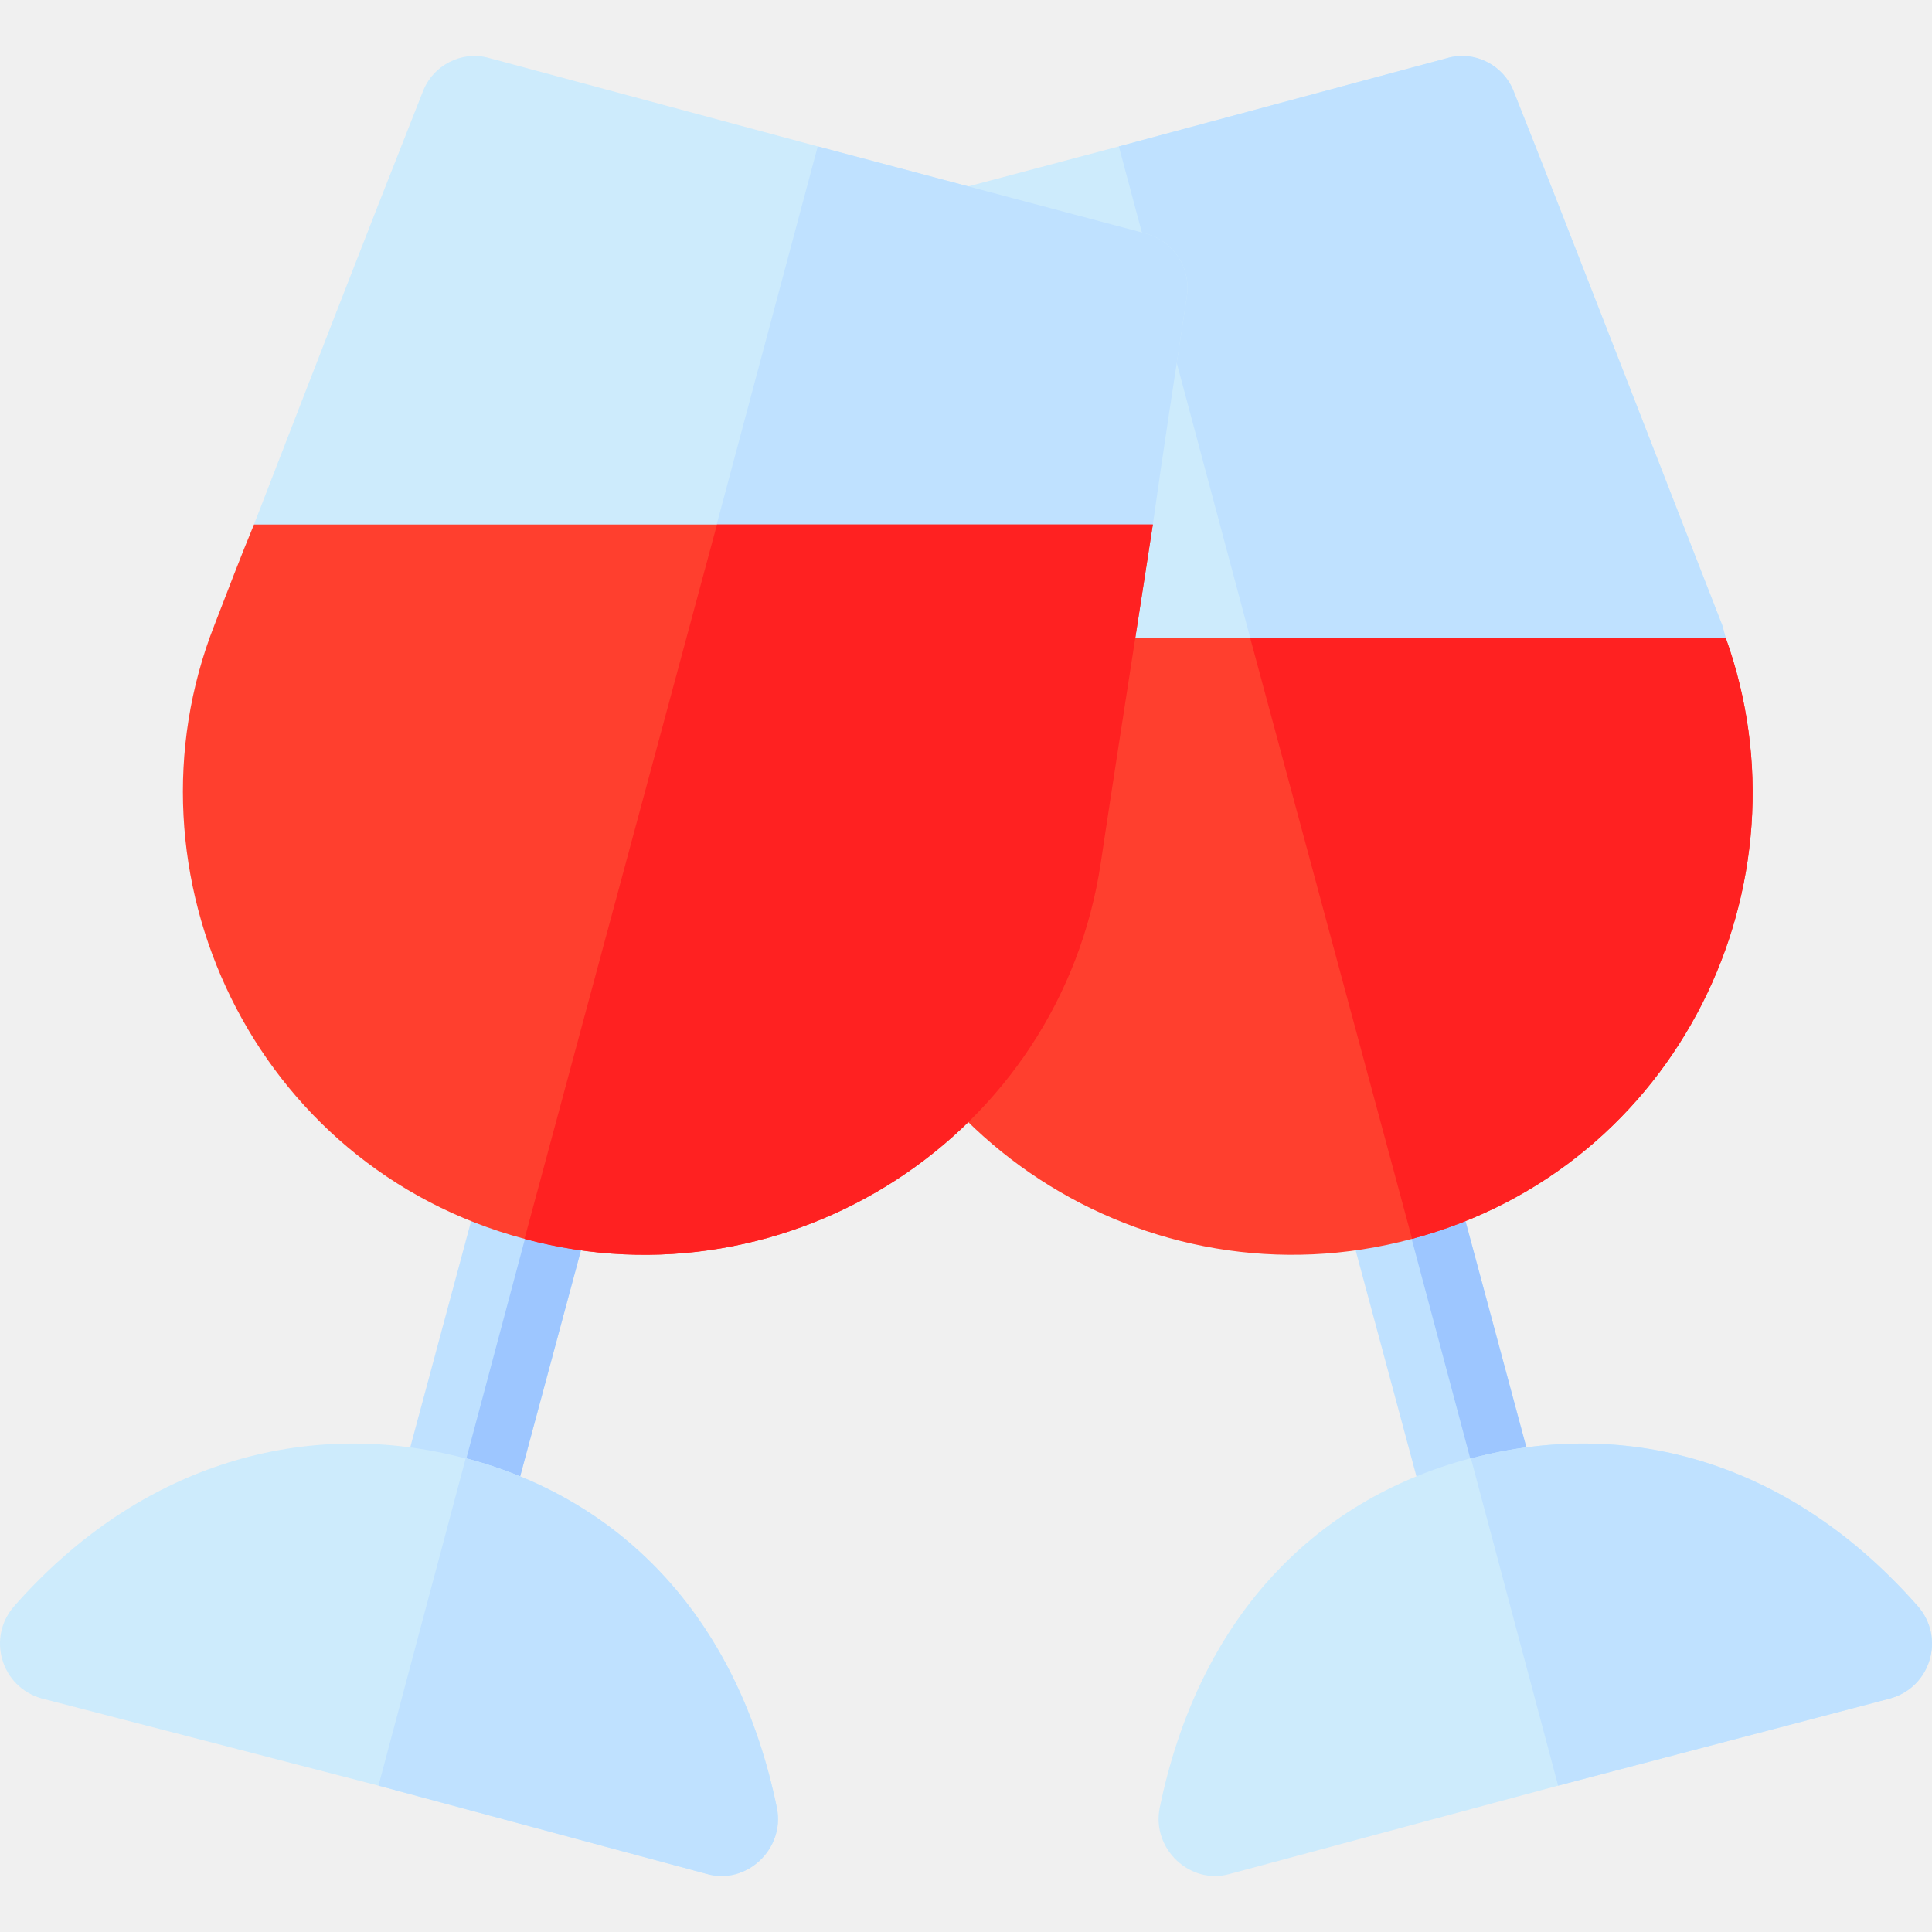
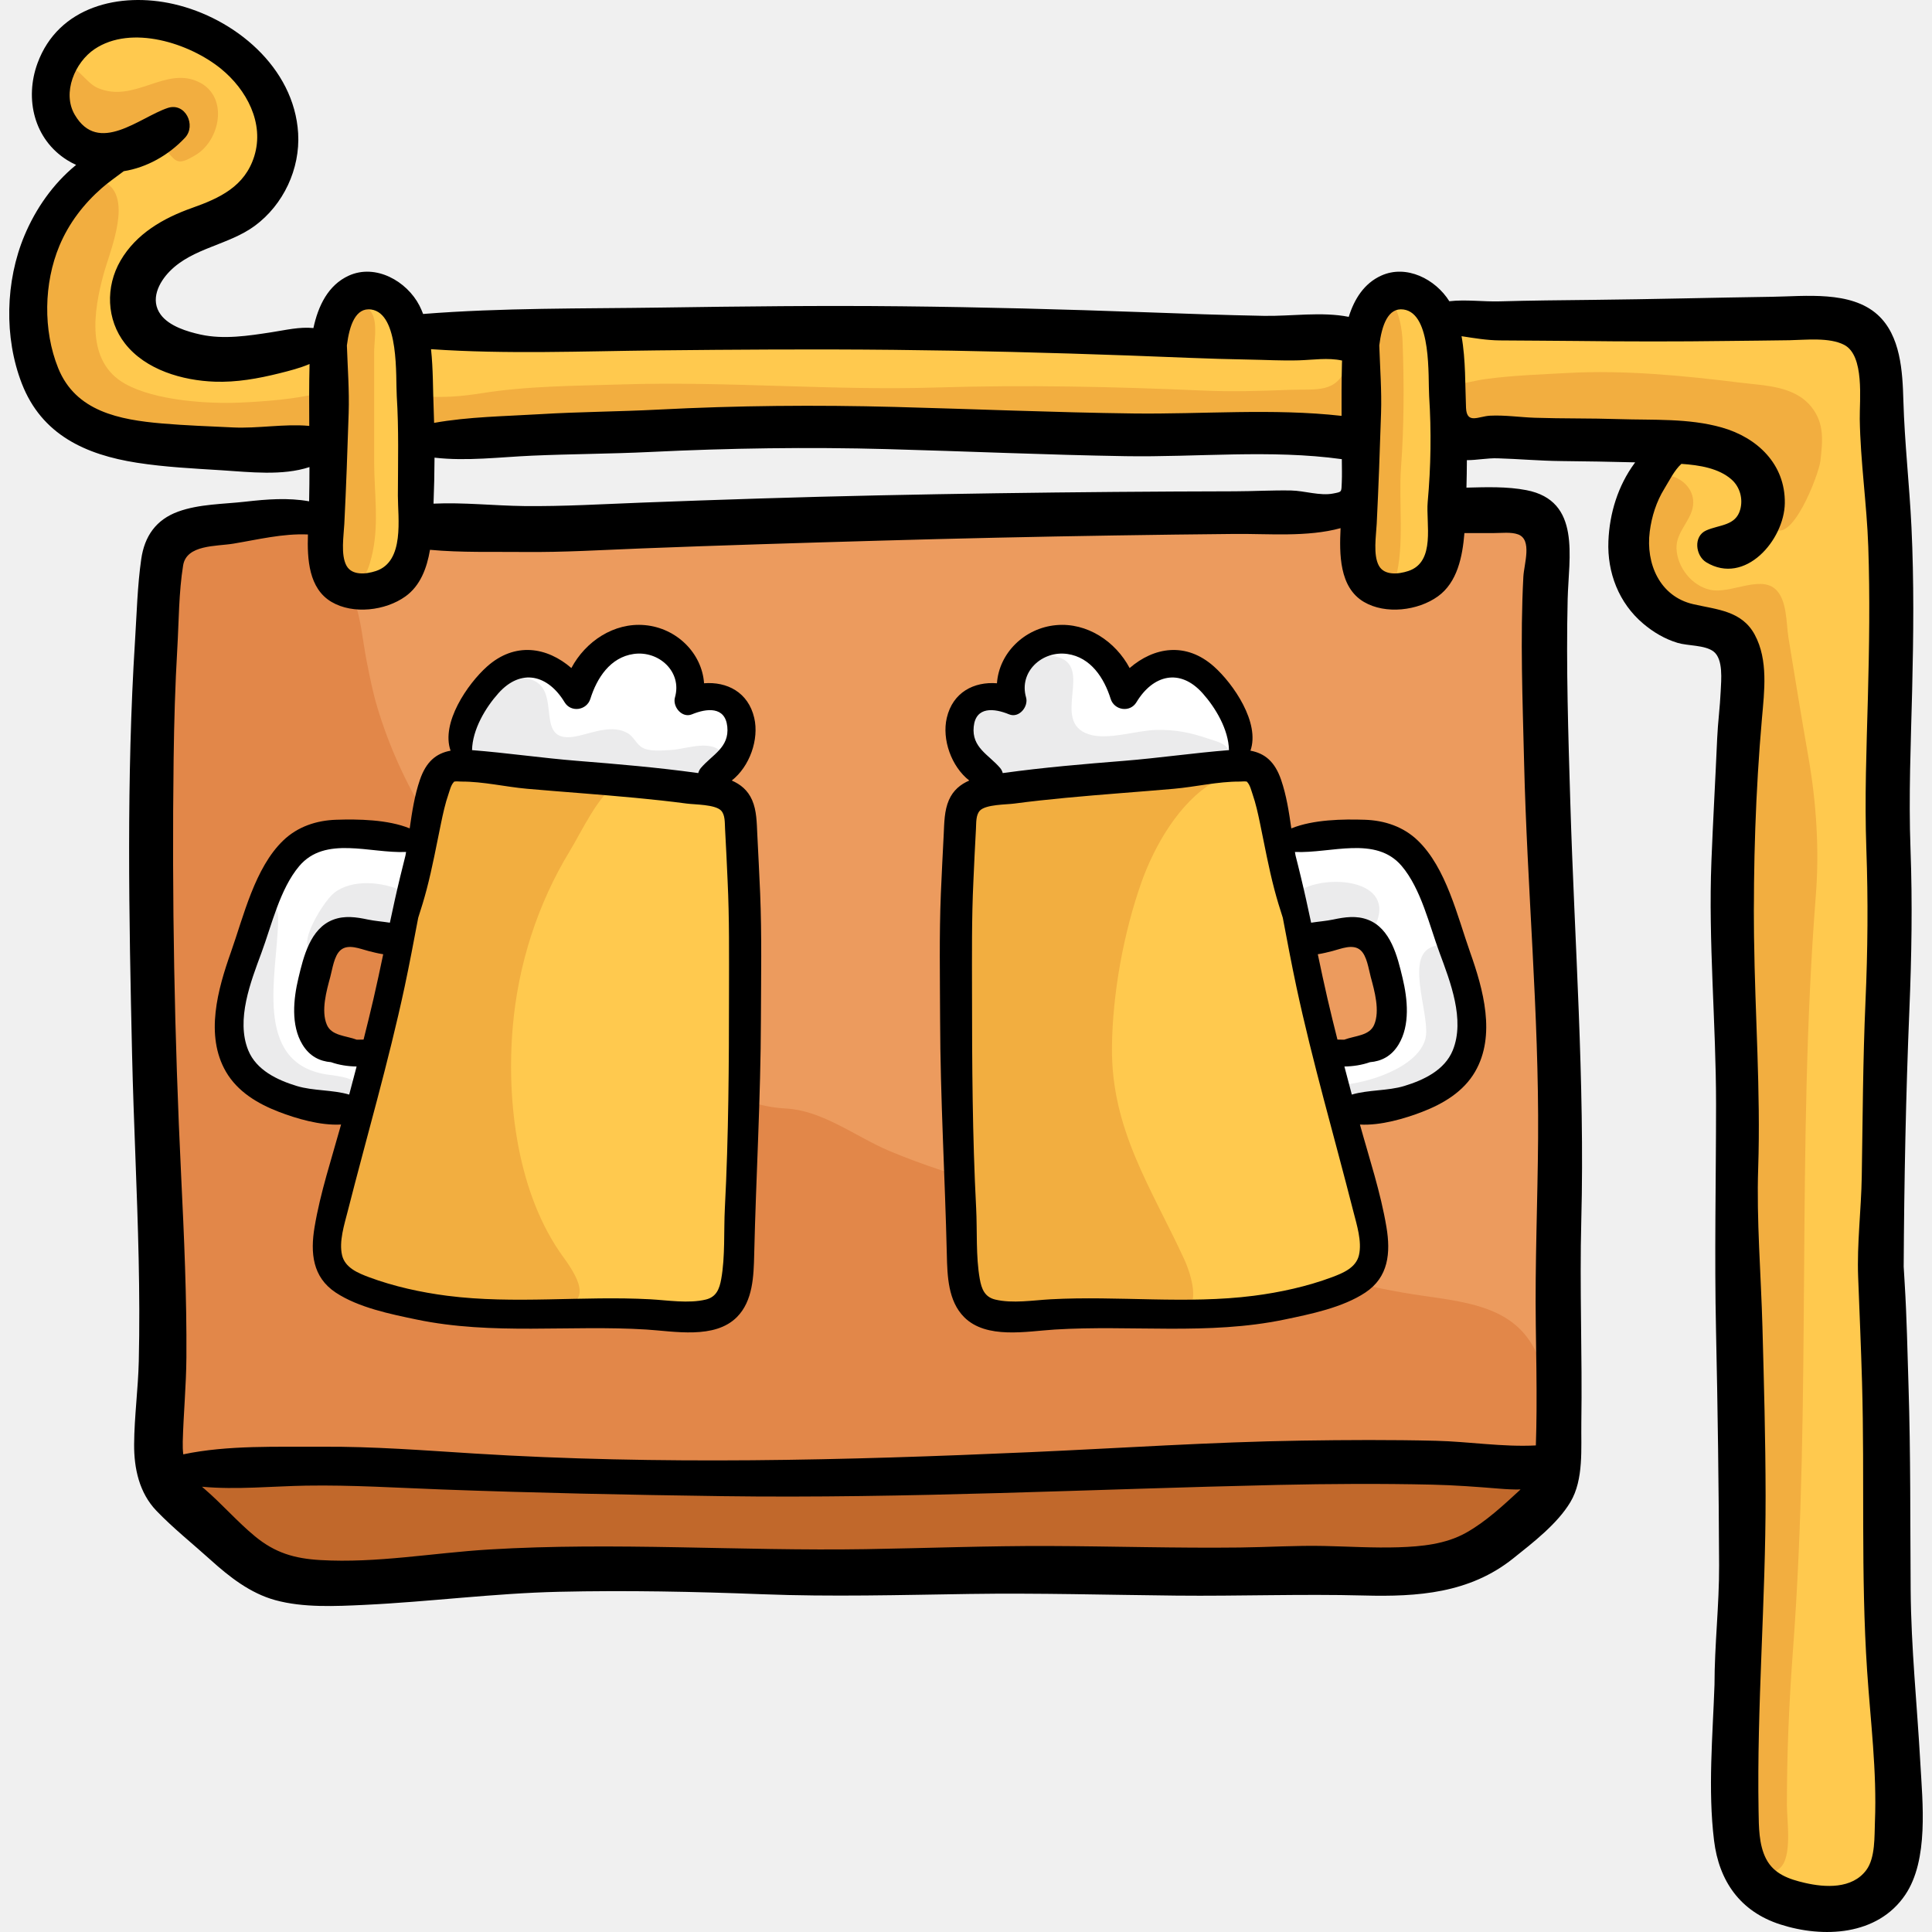
- <svg xmlns="http://www.w3.org/2000/svg" version="1.1" id="Capa_1" x="0px" y="0px" viewBox="0 0 512 512" style="enable-background:new 0 0 512 512;" xml:space="preserve">
-   <path style="fill:#BFE1FF;" d="M397.317,415.31c-7.8,2.1-16.202-2.399-18.302-10.499l-23.401-87.005  c-2.1-8.099,2.699-16.2,10.8-18.301c7.8-2.1,16.2,2.701,18.301,10.501l23.402,87.003  C410.217,405.111,405.415,413.212,397.317,415.31z" />
-   <path style="fill:#9DC6FF;" d="M408.117,397.01c2.1,8.101-2.701,16.202-10.8,18.301l-30.902-115.805  c7.8-2.1,16.2,2.701,18.301,10.501L408.117,397.01z" />
-   <path style="fill:#FF3F2E;" d="M374.215,328.308c-70.204,18.901-141.905-27.6-152.707-99.604c-2.098-14.102-4.199-27.302-9-59.702  l25.202-30.001h178.207l41.402,30.001C480.72,234.104,445.018,309.407,374.215,328.308z" />
-   <path style="fill:#FF2121;" d="M374.215,328.308l-51.002-189.308h92.704l41.402,30.001  C480.72,234.104,445.018,309.407,374.215,328.308z" />
-   <path style="fill:#CDEBFC;" d="M457.32,169.002H212.509c-9.6-60.603-2.1-14.102-13.8-90.304c-1.201-7.5,3.3-14.701,10.8-16.801  l87.003-23.102l87.004-23.4c7.2-2.1,15.001,1.8,17.702,9c11.999,30.001,48.602,124.504,55.201,141.307  C456.719,166.901,457.019,167.8,457.32,169.002z" />
+ <svg xmlns="http://www.w3.org/2000/svg" version="1.1" id="Capa_1" x="0px" y="0px" viewBox="0 0 511.998 511.998" style="enable-background:new 0 0 511.998 511.998;" xml:space="preserve">
+   <path style="fill:#EC9B5E;" d="M53.114,142.521c6.153-3.021,14.243-3.374,20.957-4.481c2.671-0.44,7.081-2.422,9.556-1.058  c-1.927,7.538,4.407,21.955,13.397,19.704c4.803-1.202,10.449-5.01,11.433-10.208c1.062-5.611-2.35-7.574,4.719-7.625  c20.695-0.149,41.207,1.333,61.946-0.409c31.342-2.632,63.045-4.337,94.403-1.74c10.848,0.898,21.166,0.444,32.019,0.091  c14.152-0.461,28.496,1.915,42.456-0.839c6.242-1.231,8.946-2.078,11.964,3.716c2.406,4.62,1.328,10.397,6.147,13.633  c6.102,4.097,14.038,3.505,17.698-2.841c3.812-6.611,1.441-16.802,11.22-17.312c3.318-0.173,10.334-0.139,13.087,2.007  c3.064,2.388,4.447,10.957,5.187,14.556c4.634,22.538,1.261,45.34,2.233,68.165c0.584,13.72-1.103,27.489-0.023,41.162  c0.978,12.385,0.945,25.111,0.927,37.537c-0.018,11.749-1.535,23.889-0.799,35.568c0.398,6.307,1.185,12.366,0.838,18.699  c-0.275,5.001-0.645,9.527,1.559,14.133c3.599,7.52,6.876,17.533-1.704,23.453c-7.207,4.972-17.548,4.491-25.894,5.157  c-11.604,0.926-23.375-0.266-34.999-0.497c-29.746-0.59-59.687-0.063-89.409-1.335c-28.375-1.214-56.897,0.198-85.215-2.251  c-23.099-1.998-46.353-1.696-69.511-2.149c-17.391-0.34-35.235,1.611-52.507-0.297c-9.441-1.043-11.871-3.609-11.869-13.446  c0.005-27.294-0.917-54.558-1.88-81.813c-0.448-12.662-1.341-25.159-0.829-37.908c0.507-12.642,1.44-25.291,1.068-37.95  c-0.441-15.005-0.793-29.956,0.577-44.928c0.671-7.335,1.805-15.045,1.879-22.385C43.79,144.096,49.259,144.414,53.114,142.521z" />
+   <path style="fill:#E28749;" d="M132.339,242.294c-14.646-16.625-26.03-33.757-32.395-55.013c-1.167-3.899-1.924-7.844-2.729-11.826  c-1.106-5.475-1.448-11.33-3.462-16.567c-1.822-4.737-3.992-9.085-5.704-14.013c-0.963-2.773-1.44-7.088-4.177-8.692  c-2.653-1.554-7.131-0.085-9.96,0.136c-8.435,0.66-15.867,0.384-23.354,4.979c-8.85,5.432-10.111,19.526-9.353,28.717  c1.119,13.561-2.301,28.156-2.776,41.928c-0.656,19.042,1.177,39.052,2.271,58.076c1.153,20.045,1.998,39.56,1.108,59.664  c-0.694,15.675-2.461,32.297-0.618,47.946c1.35,11.461,12.483,14.674,22.857,14.97c20.916,0.598,42.152-1.986,63.137-1.974  c20.608,0.012,41.323-1.134,61.904-0.1c11.606,0.583,24.69,3.623,36.21,2.584c3.965-0.358,6.994-2.268,11.146-2.232  c4.348,0.038,8.647,1.014,12.989,1.08c15.561,0.238,30.588-5.06,46.046-5.133c4.681-0.022,9.004,1.684,13.65,1.891  c7.37,0.33,15.14-0.324,22.504-0.808c11.102-0.73,22.218-1.395,33.349-1.366c8.925,0.023,17.797-0.302,26.66,0.734  c4.191,0.49,10.019,2.06,14.125,0.619c8.562-3.005,4.821-18.811,3.004-25.083c-4.553-15.717-17.248-17.376-31.761-19.434  c-29.249-4.146-56.604-16.038-85.361-22.418c-18.856-4.183-38.197-8.457-56.061-15.991c-4.605-1.942-9.251-4.817-14.039-7.171  c-4.272-2.1-8.657-3.786-13.225-4.026c-9.573-0.502-17.315-4.65-25.646-9.563C164.255,273.347,146.471,258.336,132.339,242.294z" />
+   <path style="fill:#C1682B;" d="M155.779,415.071c7.009-0.426,14.084,0.746,21.198,0.208c13.361-1.01,26.62-1.241,40.003-0.706  c22.594,0.903,45.775,1.575,68.351,0.498c9.915-0.473,19.229,1.574,29.042,1.458c12.712-0.15,25.427-0.193,38.134-0.622  c10.691-0.361,23.111-0.965,33.389-4.076c4.774-1.445,27.035-14.926,23.322-22.017c-1.726-3.296-8.431-2.381-11.259-2.435  c-7.402-0.141-14.849-0.011-22.278-0.011c-20.072,0-40.023,1.04-60.112,0.386c-14.097-0.459-28.002,2.65-42.069,2.928  c-13.628,0.269-27.432-0.869-41.118-0.91c-29.975-0.091-59.949-0.253-89.924-0.358c-21.009-0.073-42.062-0.368-63.037-0.436  c-6.375-0.021-37.961-4.778-28.607,9.417c10.48,15.906,31.362,19.162,48.594,19.122  C119.828,417.468,139.876,418.731,155.779,415.071z" />
  <g>
-     <path style="fill:#BFE1FF;" d="M457.32,169.002H331.314L296.511,38.796l87.005-23.4c7.2-2.1,15.001,1.8,17.702,9   c11.999,30.001,48.602,124.504,55.201,141.307C456.719,166.901,457.019,167.8,457.32,169.002z" />
-     <path style="fill:#BFE1FF;" d="M157.605,317.806l-23.4,87.005c-2.1,8.101-10.499,12.6-18.301,10.499   c-8.101-2.098-12.901-10.199-10.801-18.301l23.402-87.003c2.1-7.8,10.499-12.602,18.301-10.501   C154.906,301.606,159.705,309.708,157.605,317.806z" />
+     <path style="fill:#FFC94E;" d="M368.848,77.745c-4.854,0.285-7.671,9.74-8.563,13.525c-2.209,9.371-2.082,19.601-2.527,29.159   c-0.338,7.261-1.132,14.377-1.132,21.688c0,3.671-0.628,7.714,1.324,10.996c4.823,8.108,15.877,6.375,20.761-0.314   c7.999-10.954,6.338-24.757,5.17-37.476c-0.764-8.329-0.629-17.223-2.202-25.393C380.074,81.586,377.136,74.763,368.848,77.745z" />
+     <path style="fill:#FFC94E;" d="M106.891,83.041c0.486,17.991,5.488,35.774,4.391,53.874c-0.277,4.565-0.474,10.778-2.852,14.884   c-2.33,4.023-5.827,4.129-10.174,4.483c-12.325,1.004-14.563-8.236-14.178-19.068c0.276-7.766,1.887-15.417,2.036-23.191   c0.124-6.51-0.403-12.956-0.407-19.43c-0.004-6.703,0.143-13.263,7.212-16.37c4.081-1.794,7.423-1.962,10.08,1.306   C105.41,82.496,107.789,86.45,106.891,83.041z" />
+     <path style="fill:#FFC94E;" d="M44.559,64.301c11-7.187,24.145-7.453,27.705-21.91c2.469-10.027,2.167-18.571-5.552-26.366   C59.974,9.222,47.704,3.998,38.35,2.457C31.651,1.354,24.765,3.3,19.811,8.172c-2.755,2.709-6.919,9.48-7.059,13.668   c-0.123,3.7,2.083,9.825,4.099,12.873c1.246,1.883,2.443,3.282,4.475,4.344c1.427,0.745,3.84,0.398,4.521,2.013   c1.589,3.768-9.137,14.901-10.821,18.207c-4.182,8.211-8.799,19.262-8.374,28.542c0.407,8.893,4.212,19.288,12.219,24.077   c7.067,4.226,17.44,4.934,25.492,5.382c10.95,0.61,22.809,1.742,33.602,1.228c10.473-0.499,9.357-19.852,4.601-26.402   c-2.456-3.383-6.42-2.867-10.45-2.483c-8.2,0.782-14.555,2.571-22.759,0.348c-6.627-1.796-11.816-4.396-13.919-11.423   C33.152,70.907,37.865,67.35,44.559,64.301z" />
+     <path style="fill:#FFC94E;" d="M111.78,87.522c6.054,0.991,12.059,0.788,18.205,0.497c12.973-0.614,25.867,0.559,38.821,0.009   c28.059-1.19,56.392-2.015,84.442-1.3c32.561,0.83,65.225,2.792,97.673,2.827c9.79,0.011,10.568,3.335,10.201,12.222   c-0.108,2.604,0.271,10.548-1.219,12.851c-2.053,3.173-7.809,1.544-10.952,1.21c-52.25-5.547-104.507-1.97-156.878-1.001   c-24.244,0.449-48.336,0.794-72.545,0.794c-3.734,0-8.449,0.726-10.721-2.898C105.552,107.54,108.757,96.035,111.78,87.522z" />
+     <path style="fill:#FFC94E;" d="M381.885,85.893c4.629,6.892,1.184,18.213,3.566,26.073c2.93,9.673,12.775,5.301,20.878,4.924   c8.169-0.38,15.721,1.103,23.638,2.001c3.221,0.365,7.324-0.329,8.544,2.845c0.951,2.472-1.175,6.243-2.117,8.339   c-1.867,4.155-3.3,7.853-3.6,12.481c-0.589,9.081,3.671,16.121,11.806,20.092c3.803,1.857,8.235,0.436,11.584,2.226   c4.308,2.301,4.387,9.746,4.644,13.877c0.944,15.211,2.434,30.642,1.531,45.889c-1.179,19.898-2.62,39.886-4.292,59.747   c-1.573,18.68,0.042,37.331,0.001,56.048c-0.071,32.833,4.767,65.868,2.455,98.692c-1.154,16.378-2.816,36.564,3.228,52.228   c4.003,10.376,20.531,15.996,29.698,8.545c11.525-9.369,10.758-30.489,10.662-43.605c-0.157-21.45-3.288-43.062-3.991-64.549   c-0.548-16.74-0.814-33.487-1.401-50.226c-0.548-15.631-0.006-30.842-0.3-46.462c-0.488-25.899-2.676-51.62-2.025-77.57   c0.522-20.802,2.817-41.541,2.82-62.356c0.001-7.446-0.282-14.421-1.376-21.796c-1.037-6.993-3.063-13.917-2.726-21.048   c0.312-6.601,1.006-12.827-0.372-19.42c-1.761-8.426-11.261-6.819-18.318-7.175c-12.655-0.638-25.297-1.281-37.95-2.057   c-13.137-0.805-26.67-0.886-39.84-1.013C393.917,82.579,382.011,80.125,381.885,85.893z" />
+     <path style="fill:#FFC94E;" d="M256.406,214.631c0,19.399-1.86,38.741-1.628,58.175c0.185,15.471,1.502,30.841,0.798,46.322   c-0.393,8.635-2.279,21.859,6.955,26.298c13.995,6.728,32.525,2.679,47.276,1.995c12.626-0.585,26.051-0.501,38.306-3.759   c7.527-2.001,14.076-5.276,14.588-13.822c0.373-6.227-1.112-12.257-2.796-18.216c-3.453-12.219-8.467-25.529-9.119-38.224   c-0.61-11.875-6.389-23.081-8.441-34.846c-0.574-3.292-0.564-6.748-1.553-9.96c-0.906-2.943-2.727-5.142-3.521-8.032   c-1.517-5.521-0.94-15.358-7.731-17.766c-7.967-2.825-20.758,0.263-28.819,0.946c-7.53,0.637-14.957,1.04-22.422,2.337   C271.674,207.231,264.755,211.015,256.406,214.631z" />
+     <path style="fill:#FFC94E;" d="M146.409,205.26c-5.232-3.431-24.674-5.316-28.925-0.536c-1.369,1.539-1.872,5.399-2.68,7.29   c-1.687,3.949-3.617,7.402-4.651,11.579c-1.535,6.202-2.15,12.663-3.257,18.944c-2.582,14.653-4.838,29.416-8.471,43.847   c-3.236,12.853-8.913,26.047-10.68,39.08c-2.005,14.786,12.811,17.668,24.679,19.342c16.95,2.389,34.099,4.455,51.209,5.091   c8.239,0.306,26.456,1.536,31.345-6.693c3.79-6.38,3.713-17.474,3.585-24.583c-0.178-9.933-0.415-19.867-0.415-29.825   c0-13.4-0.284-26.75-0.403-40.147c-0.096-10.872,0.401-23.241-2.449-33.833c-2.132-7.927-8.257-7.384-15.593-7.514   c-5.946-0.105-11.612-1.568-17.525-2.005C157.997,204.987,150.547,202.593,146.409,205.26z" />
  </g>
-   <path style="fill:#9DC6FF;" d="M157.605,317.806l-23.4,87.005c-2.1,8.101-10.499,12.6-18.301,10.499l30.9-115.805  C154.906,301.606,159.705,309.708,157.605,317.806z" />
-   <path style="fill:#CDEBFC;" d="M314.513,78.697c-3.3,21.6-6.301,41.102-9,60.302l-34.502,30.001H85.903L67.303,139  c15.001-38.703,28.201-72.903,44.702-114.605c2.699-7.2,10.499-11.1,17.7-9l87.005,23.401l87.005,23.102  C311.214,63.998,315.713,71.197,314.513,78.697z" />
-   <path style="fill:#BFE1FF;" d="M314.513,78.697c-3.3,21.6-6.301,41.102-9,60.302l-34.502,30.001h-89.103l34.801-130.205  l87.005,23.102C311.214,63.998,315.713,71.197,314.513,78.697z" />
-   <path style="fill:#FF3F2E;" d="M305.513,139.001c-8.701,56.102-11.1,71.703-13.802,89.704  c-10.8,72.004-82.503,118.505-152.707,99.604c-72.002-19.202-108.003-96.906-82.202-162.607c3.6-9.302,6.901-18.002,10.501-26.701  L305.513,139.001L305.513,139.001z" />
-   <path style="fill:#FF2121;" d="M305.513,139.001c-8.701,56.102-11.1,71.703-13.802,89.704  c-10.8,72.004-82.503,118.505-152.707,99.604l51.002-189.308L305.513,139.001L305.513,139.001z" />
-   <path style="fill:#CDEBFC;" d="M123.706,386.511h-0.3c-41.702-11.1-85.926,0.899-119.527,39.002c-7.5,8.399-3.6,21.6,7.2,24.601  l89.225,23.102l87.005,23.4c10.499,2.999,20.701-6.599,18.601-17.402C195.708,429.412,165.406,397.61,123.706,386.511z" />
-   <path style="fill:#BFE1FF;" d="M205.908,479.214c2.1,10.801-8.101,20.401-18.601,17.402l-87.004-23.401l23.102-86.704h0.3  C165.406,397.61,195.708,429.412,205.908,479.214z" />
-   <path style="fill:#CDEBFC;" d="M508.121,425.511c-33.601-38.103-76.604-50.101-118.304-39.002h-0.3  c-41.702,11.1-72.004,42.902-82.203,92.703c-2.1,10.801,8.099,20.401,18.601,17.402l87.003-23.4l88.005-23.102  C511.721,447.111,515.621,433.911,508.121,425.511z" />
-   <path style="fill:#BFE1FF;" d="M500.92,450.112l-88.005,23.102l-23.1-86.704c41.701-11.1,84.702,0.899,118.304,39.002  C515.621,433.911,511.721,447.111,500.92,450.112z" />
+   <g>
+     <path style="fill:#F2AE40;" d="M84.484,104.226c-6.393,1.548-14.056,2.162-20.743,2.46c-8.83,0.393-22.704-0.539-30.617-4.988   c-10.442-5.871-8.323-19.256-5.698-28.95c1.544-5.703,6.828-17.865,2.081-23.132c-5.833-6.471-14.449,6.364-16.825,10.983   c-4.833,9.391-5.1,21.323-2.445,31.382c2.208,8.364,5.446,16.297,13.577,20.435c7.867,4.004,18.52,6.6,27.287,7.21   c9.35,0.65,19.592,0.75,28.822-0.641C87.5,117.842,87.886,111.009,84.484,104.226z" />
+     <path style="fill:#F2AE40;" d="M34.781,35.783c-6.237,4.012-17.072,2.317-20.367-4.451c-1.687-3.464-2.031-11.477,2.352-13.489   c3.198-1.468,5.742,3.967,9.032,5.421c9.85,4.352,18.194-6.117,27.225-1.352c7.526,3.971,5.336,15.276-1.202,19.187   c-4.656,2.785-5.042,1.933-7.751-1.231C40.47,35.663,38.571,36.176,34.781,35.783z" />
+     <path style="fill:#F2AE40;" d="M88.965,136.003c-1.396-6.733-1.271-13.923-0.905-20.776c0.43-8.055-0.402-16.052,0.907-24.046   c0.682-4.167,0.706-10.505,6.02-10.186c6.071,0.364,4.163,8.077,4.163,12.421c0,9.585,0.014,19.17,0,28.755   c-0.012,8.016,1.294,16.224-0.397,24.158c-0.631,2.962-2.207,9.467-6.235,8.452C86.94,153.374,86.849,141.461,88.965,136.003z" />
+     <path style="fill:#F2AE40;" d="M112.187,105.041c5.23,0.375,9.984,0.036,15.242-0.804c12.422-1.983,24.945-1.971,37.484-2.365   c27.805-0.872,55.586,1.68,83.364,0.815c23.278-0.725,47.189-0.224,70.468,0.815c7.657,0.341,15.156,0.117,22.805-0.181   c7.464-0.292,12.556,1.06,15.399-6.332c1.742-4.528,1.906-10.936,4.883-14.861c6.694-8.825,9.632,1.788,9.871,8.449   c0.393,10.964,0.401,22.266-0.411,33.201c-0.692,9.318,0.986,20.551-1.457,29.578c-0.719,2.656-2.847,7.792-6.72,5.179   c-2.293-1.548-2.612-12.395-2.729-15.308c-0.296-7.35,1.03-14.817-0.531-22.112c-0.709-3.31-1.246-5.049-4.378-5.828   c-2.983-0.743-8.146,0.325-11.458,0.098c-4.457-0.305-8.899-0.801-13.358-1.087c-46.214-2.962-91.651,1.322-137.762,2.579   c-18.337,0.5-36.672-0.426-54.999-0.428C135.748,116.447,103.834,116.138,112.187,105.041z" />
+     <path style="fill:#F2AE40;" d="M384.737,101.781c2.945,0.084,6.006-0.93,8.926-1.323c7.326-0.987,14.657-1.224,22.027-1.627   c14.699-0.804,30.573,0.72,45.214,2.543c6.771,0.843,14.652,0.822,19.174,6.518c3.439,4.331,2.956,8.976,2.344,14.279   c-0.409,3.544-7.866,23.139-12.863,17.414c-1.635-1.872,0.111-10.118-1.185-12.953c-2.833-6.196-12.439-8.113-18.401-9.125   c-7.648-1.298-15.431-0.292-23.139-0.688c-7.834-0.402-15.55-0.587-23.38,0.238c-5.719,0.603-10.359,1.194-15.143-2.515   C382.681,110.179,384.857,105.503,384.737,101.781z" />
+     <path style="fill:#F2AE40;" d="M434.032,141.299c-2.123,10.261-0.731,17.482,9.767,21.799c7.878,3.24,13.382-0.434,15.914,8.793   c1.527,5.564,2.036,11.778,2.02,17.544c-0.039,14.5-1.051,29.047,2.046,43.165c3.196,14.568-0.902,32.401-1.557,47.215   c-0.767,17.331,0.139,34.525,0.337,51.832c0.309,27.016-0.009,54.054-0.009,81.072c0,22.243-1.654,44.471-1.63,66.657   c0.004,4.045,1.961,23.1,10.754,15.693c3.35-2.822,1.882-12.596,1.874-16.585c-0.027-13.861,0.586-27.542,1.619-41.366   c4.969-66.491,0.832-133.28,6.04-199.769c0.954-12.174,0.152-24.605-1.956-36.668c-1.845-10.555-3.58-21.124-5.294-31.69   c-0.623-3.837-0.304-10.301-3.649-13.027c-4.172-3.4-11.944,1.518-17.128,0.337c-4.858-1.107-8.64-5.9-8.89-10.846   c-0.239-4.729,4.439-7.807,4.438-12.303c-0.001-3.509-2.712-6.213-5.915-7.025C434.447,124.005,435.011,135.69,434.032,141.299z" />
+     <path style="fill:#F2AE40;" d="M321.59,207.298c-9.084,5.328-15.704,16.947-19.083,26.482c-4.751,13.408-7.692,29.576-7.827,43.773   c-0.207,21.899,10.471,37.292,19.187,56.242c1.451,3.156,4.006,10.712,0.806,13.362c-2.127,1.761-5.82,0.155-8.138,0.257   c-4.573,0.202-8.769,1.507-13.475,1.272c-4.065-0.203-8.162-0.824-12.212-1.232c-3.622-0.365-7.372-0.82-10.996-0.825   c-2.156-0.003-5.64,1.305-7.554,0.464c-6.481-2.849-5.63-19.083-5.857-24.736c-0.526-13.09,0.098-26.197-0.533-39.272   c-0.598-12.393-1.881-24.664-2.444-37.076c-0.358-7.887-3.13-29.264,4.97-34.34c5.864-3.675,17.187-4.15,23.805-4.39   C294.949,206.817,308.09,205.348,321.59,207.298z" />
+     <path style="fill:#F2AE40;" d="M163.927,207.298c-5.41,3.383-9.658,12.861-12.869,18.129   c-8.611,14.127-13.736,30.173-15.169,46.655c-1.73,19.9,1.25,44.392,13.37,61.018c4.745,6.509,7.814,12.923-2.833,13.53   c-9.525,0.543-18.832,1.977-28.069-0.996c-4.622-1.488-9.615-2.781-14.36-3.811c-3.673-0.797-7.635-0.344-11.146-1.54   c-9.408-3.206-5.816-11.144-3.834-18.951c7.183-28.289,11.601-57.213,19.719-85.224c2.566-8.853,2.325-25.423,11.173-30.603   c5.158-3.019,11.176-2.988,16.945-2.283C146.12,204.354,157.112,204.367,163.927,207.298z" />
+   </g>
+   <g>
+     <path style="fill:#FFFFFF;" d="M168.408,168.595c-3.856,1.04-6.849,2.626-9.777,5.694c-2.637,2.762-3.643,7.167-6.518,9.428   c-2.771-3.082-3.779-6.255-8.457-6.564c-5.295-0.35-11.259,2.297-14.765,6.2c-2.963,3.298-8.468,10.161-8.157,14.962   c0.377,5.822,10.395,6.062,15.102,6.525c10.506,1.034,20.934,2.459,31.459,3.272c6.151,0.475,14.233,2.531,20.285,1.649   c7.563-1.103,11.837-17.095,5.997-22.426c-3.413-3.116-10.076-0.544-11.753-3.637c-0.532-0.981,0.549-3.972,0.354-5.303   c-0.249-1.698-0.935-3.543-1.957-4.931C177.215,169.384,170.524,168.211,168.408,168.595z" />
+     <path style="fill:#FFFFFF;" d="M110.558,221.149c1.272,2.846-1.077,11.444-1.619,14.991c-0.471,3.079-1.063,8.396-3.224,10.893   c-2.905,3.357-7.839,1.302-11.86,0.913c-2.185-0.211-4.79-0.989-6.532,0.718c-1.736,1.7-2.629,8.264-3.165,10.591   c-1.283,5.568-4.808,16.775,3.591,17.715c2.515,0.282,5.525-1.835,7.653,0.38c1.274,1.326,1.009,6.034,0.907,7.82   c-0.381,6.665-3.128,12.203-10.363,11.356c-7.943-0.93-16.401-6.82-21.862-12.451c-7.525-7.76-2.831-20.402,0.519-29.152   c3.485-9.101,5.212-22.928,13.251-29.141c4.083-3.155,7.519-4.158,12.561-4.634c2.596-0.245,4.879-0.2,7.462-0.091   c1.906,0.081,4.311-0.285,6.159,0.076C106.647,221.645,108.569,223.371,110.558,221.149z" />
+     <path style="fill:#FFFFFF;" d="M265.369,207.298c3.626,1.257,8.179,0.119,11.828-0.596c8.758-1.716,17.55-2.821,26.466-3.377   c6.276-0.391,12.293-0.36,18.521-0.086c1.557,0.068,4.2,0.418,5.516-0.424c5.315-3.401,0.92-14.788-1.91-18.483   c-3.783-4.94-10.956-7.808-17.044-6.111c-3.495,0.975-5.725,4.322-9.062,5.814c2.421-1.083-8.515-11.144-10.636-11.509   c-4.292-0.739-12.566-2.103-16.107,0.935c-3.048,2.616-2.855,8.681-6.018,10.592c-3.342,2.02-7.76-1.382-10.898,2.489   C250.789,193.002,259.76,202.305,265.369,207.298z" />
+     <path style="fill:#FFFFFF;" d="M341.145,226.038c-0.607,6.121,0.125,15.104,2.15,20.878c1.63,4.649,2.617,3.214,7.017,1.325   c4.141-1.778,5.194-2.313,8.737-0.702c5.624,2.558,8.503,8.923,9.403,14.766c1.221,7.931,1.416,12.094-6.986,15.38   c-2.396,0.937-7.696-0.137-8.945,2.12c-0.872,1.576,1.454,8.693,2.017,10.347c2.521,7.405,15.708,2.583,21.649,0.867   c19.272-5.568,15.486-29.785,9.109-44.267c-3.004-6.823-6.791-17.301-12.385-22.331c-3.532-3.176-7.987-2.74-12.715-2.863   c-3.852-0.099-7.909-0.288-11.68,0.637C345.475,222.941,342.892,224.937,341.145,226.038z" />
+   </g>
+   <g>
+     <path style="fill:#EBEBEC;" d="M106.891,236.223c-5.389-2.573-13.562-3.354-18.333,0.389c-3.226,2.531-12.086,17.355-3.564,15.099   c6.358-1.683,8.292-9.239,15.696-4.916c1.269,0.741,3.18,3.461,4.898,2.818C107.301,248.971,109.093,239.789,106.891,236.223z" />
+     <path style="fill:#EBEBEC;" d="M73.702,244.135c-0.224,13.873-6.817,37.393,12.73,40.59c3.103,0.508,9.229,0.684,9.477,5.071   c0.294,5.187-6.13,6.181-9.756,5.621c-7.326-1.131-15.121-5.363-18.7-11.979c-3.028-5.598-4.623-13.749-4.17-20.119   c0.453-6.369,3.306-13.817,6.543-19.29C72.267,239.903,73.782,239.193,73.702,244.135z" />
+     <path style="fill:#EBEBEC;" d="M121.965,202.409c-3.181-9.502,7.374-25.527,18.453-22.433c9.322,2.603,0.109,18.052,13.019,14.999   c4.093-0.968,8.899-2.914,12.828-0.722c1.715,0.956,2.349,2.985,4.008,3.897c1.988,1.092,5.302,0.72,7.539,0.602   c4.347-0.229,11.372-3.317,14.153,1.62c2.568,4.558-1.232,7.165-5.182,7.71c-9.986,1.377-20.616-0.795-30.635-0.784   C144.203,207.311,135.808,205.254,121.965,202.409z" />
+     <path style="fill:#EBEBEC;" d="M261.295,206.483c-3.287-5.32-7.257-10.584-4.48-17.119c2.612-6.147,6.552-6.465,12.138-3.701   c2.366-5.041,1.919-13.614,10.785-11.69c10.603,2.301-1.642,17.245,8.823,20.632c5.027,1.626,12.594-1.048,17.824-1.163   c5.122-0.113,8.962,0.67,13.777,2.295c2.64,0.891,6.519,1.569,5.498,5.459c-0.797,3.037-4.787,2.748-7.751,3.057   c-10.07,1.052-20.217,0.711-30.303,1.614c-5.336,0.478-10.641,1.054-15.909,2.041C268.351,208.536,264.239,210.068,261.295,206.483   z" />
+     <path style="fill:#EBEBEC;" d="M342.775,237.445c4.879-5.818,25.744-5.578,22.406,5.907c-1.109,3.817-2.781,2.646-6.503,2.649   c-4.499,0.005-8.66,1.199-12.561,3.195C343.676,244.673,341.575,240.42,342.775,237.445z" />
+     <path style="fill:#EBEBEC;" d="M354.589,287.555c7.276-0.238,21.05-4.48,23.141-12.223c1.504-5.569-5.149-20.634,1.065-24.054   c7.754-4.266,9.975,10.223,10.015,14.528c0.075,8.076,1.063,16.64-6.773,21.749C379.233,289.384,356.183,299.653,354.589,287.555z" />
+   </g>
+   <path d="M508.903,467.158c-0.85-15.288-2.444-30.437-2.559-45.769c-0.135-18.05,0.006-36.072-0.569-54.118  c-0.288-9.055-0.455-18.133-1.017-27.175c-0.091-1.458-0.176-2.944-0.265-4.439c0.13-22.697,0.57-45.432,1.512-68.084  c0.592-14.254,0.823-28.295,0.298-42.559c-0.519-14.085,0.092-28.079,0.437-42.158c0.353-14.399,0.503-28.818-0.187-43.209  c-0.537-11.203-1.819-22.299-2.142-33.508c-0.221-7.682-0.709-17.232-6.861-22.759c-7.105-6.384-19.142-4.857-27.902-4.73  c-15.883,0.229-31.756,0.656-47.641,0.821c-8.182,0.085-16.364,0.158-24.543,0.393c-4.356,0.125-9-0.54-13.377-0.034  c-3.675-5.87-11.375-9.813-18.05-6.788c-4.551,2.062-7.142,6.235-8.609,10.927c-7.181-1.424-15.296-0.131-22.481-0.264  c-10.508-0.195-20.998-0.578-31.501-0.958c-21.521-0.779-43.051-1.354-64.586-1.577c-21.197-0.22-42.394,0.023-63.589,0.338  c-21.012,0.312-42.179,0.037-63.14,1.698c-0.293-0.76-0.608-1.506-0.973-2.217c-3.337-6.491-11.606-11.166-18.712-7.947  c-5.495,2.49-8.14,8.052-9.386,13.898c-3.684-0.372-7.376,0.535-11.115,1.111c-6.09,0.94-12.653,1.955-18.756,0.62  c-3.529-0.772-8.329-2.217-10.587-5.274c-2.89-3.912-0.555-8.532,2.42-11.547c6.078-6.159,15.611-6.922,22.503-12.005  c7.584-5.592,12.049-15.094,11.485-24.538C77.962,17.826,62.124,4.754,46.022,1.076C31.698-2.195,15.458,1.704,9.944,16.747  c-3.464,9.451-0.935,20.192,7.877,25.697c0.772,0.482,1.56,0.889,2.357,1.258c-0.073,0.06-0.15,0.12-0.222,0.18  c-5.94,4.894-10.51,11.465-13.472,18.533c-5.057,12.067-5.454,27-0.69,39.253c5.255,13.513,16.843,18.835,30.52,20.966  c7.453,1.161,15.006,1.522,22.526,1.998c7.262,0.459,16.015,1.519,23.17-0.855c0,3.021-0.023,6.045-0.09,9.075  c-5.578-0.999-11.205-0.551-16.88,0.094c-5.845,0.665-12.225,0.607-17.807,2.629c-5.902,2.139-8.937,6.542-9.805,12.599  c-1.015,7.081-1.192,14.461-1.644,21.598c-2.301,36.376-1.611,73.231-0.781,109.656c0.412,18.087,1.362,36.158,1.744,54.246  c0.191,9.027,0.243,18.06,0.031,27.087c-0.173,7.337-1.186,14.669-1.233,21.991c-0.041,6.399,1.358,12.871,5.909,17.617  c4.382,4.57,9.664,8.781,14.383,13.047c4.972,4.495,10.51,8.818,17.083,10.629c7.445,2.05,16,1.626,23.628,1.266  c17.215-0.813,34.248-3.075,51.507-3.471c18.005-0.412,36.01-0.05,54.003,0.647c18.285,0.708,36.546,0.196,54.834-0.076  c18.295-0.272,36.578,0.255,54.871,0.441c16.576,0.168,33.108-0.468,49.679-0.03c14.296,0.378,28.001-0.592,39.551-9.814  c5.211-4.161,11.716-9.156,15.17-14.933c3.589-6.001,2.805-14.291,2.906-20.994c0.271-17.909-0.477-35.805-0.011-53.716  c0.961-36.961-1.802-73.743-2.91-110.677c-0.539-17.938-1.128-35.971-0.703-53.916c0.262-11.075,3.659-26.065-10.941-28.878  c-5.13-0.988-10.572-0.805-15.88-0.667c0.066-2.425,0.098-4.853,0.114-7.281c2.635,0.008,5.372-0.573,8.137-0.492  c5.603,0.165,11.172,0.675,16.786,0.728c6.557,0.062,13.121,0.179,19.681,0.345c-0.057,0.075-0.116,0.151-0.17,0.225  c-4.395,5.984-6.633,13.263-6.931,20.658c-0.336,8.342,2.765,16.392,9.198,21.839c2.705,2.291,5.738,4.091,9.143,5.119  c2.679,0.81,7.233,0.544,9.51,2.279c2.649,2.017,2.036,7.605,1.907,10.542c-0.182,4.15-0.746,8.271-0.927,12.422  c-0.473,10.848-1.1,21.693-1.527,32.542c-0.85,21.556,1.228,42.962,1.225,64.487c-0.003,20.079-0.449,40.02-0.006,60.109  c0.457,20.698,0.727,41.401,0.812,62.104c0.043,10.502-1.217,21.071-1.217,31.615c-0.475,13.587-1.777,27.754-0.119,41.294  c1.319,10.767,6.945,18.801,17.493,22.211c11.387,3.681,25.834,3.045,33.177-7.829C511.174,492.874,509.486,477.639,508.903,467.158  z M364.84,138.821c0.49-9.779,0.835-19.571,1.151-29.358c0.192-5.952-0.269-11.955-0.471-17.921c0.666-5.32,2.31-10.106,6.432-9.524  c7.538,1.064,6.466,17.928,6.786,22.95c0.598,9.411,0.467,18.659-0.384,28.044c-0.512,5.646,2.204,15.903-5.147,18.315  c-2.602,0.854-6.328,1.241-7.789-1.407C363.845,147.069,364.685,141.928,364.84,138.821z M174.213,92.856  c20.84-0.221,41.68-0.359,62.521-0.146c20.836,0.212,41.667,0.757,62.49,1.503c10.512,0.376,21.02,0.9,31.539,1.073  c4.469,0.073,8.966,0.337,13.432,0.206c3.789-0.112,7.729-0.765,11.463,0.054c-0.009,0.262-0.022,0.529-0.029,0.785  c-0.116,4.643-0.121,9.264-0.099,13.879c-18.249-2.053-36.864-0.402-55.18-0.636c-21.061-0.269-42.107-1.172-63.161-1.732  c-20.987-0.558-41.83-0.379-62.796,0.709c-10.436,0.542-20.893,0.576-31.321,1.21c-9.166,0.557-18.876,0.665-28.032,2.305  c-0.037-1.331-0.065-2.664-0.123-3.989c-0.205-4.729-0.111-10.245-0.693-15.543C134.15,93.906,154.264,93.068,174.213,92.856z   M355.594,121.682c0.006,2.072,0.087,4.168-0.012,6.238c-0.121,2.528,0.089,2.402-2.26,2.865c-3.488,0.687-7.634-0.735-11.169-0.8  c-4.989-0.093-9.974,0.206-14.963,0.216c-10.603,0.021-21.205,0.075-31.807,0.162c-20.887,0.172-41.773,0.475-62.656,0.916  c-20.862,0.44-41.72,1.124-62.571,1.917c-10.425,0.396-20.855,1.034-31.29,0.914c-7.884-0.091-16.033-1.01-23.978-0.639  c0.157-4.051,0.249-8.122,0.267-12.188c8.506,0.984,17.343-0.152,25.817-0.526c10.445-0.461,20.9-0.472,31.346-0.981  c20.965-1.022,41.78-1.33,62.767-0.758c21.053,0.574,42.095,1.524,63.154,1.871C317.152,121.202,336.798,119.075,355.594,121.682z   M91.248,138.821c0.491-9.779,0.835-19.571,1.151-29.358c0.192-5.952-0.269-11.955-0.471-17.921c0.666-5.32,2.31-10.106,6.432-9.524  c7.535,1.064,6.467,17.918,6.785,22.945c0.557,8.784,0.321,17.585,0.296,26.379c-0.017,5.896,1.863,17.462-5.826,19.985  c-2.602,0.854-6.328,1.241-7.789-1.407C90.252,147.069,91.092,141.928,91.248,138.821z M81.955,112.883  c-0.057-0.007-0.111-0.025-0.168-0.03c-6.513-0.57-13.412,0.74-20.054,0.42c-6.252-0.302-12.538-0.51-18.774-1.049  c-11.277-0.975-22.895-3.158-27.541-14.674c-4.044-10.023-3.814-22.514,0.33-32.422c2.498-5.973,6.424-11.091,11.282-15.334  c1.773-1.549,3.814-2.938,5.759-4.425c6.066-0.959,11.881-4.214,16.237-8.866c3.05-3.258,0.085-9.458-4.592-7.888  c-7.486,2.512-18.347,12.552-24.632,1.782c-3.388-5.805,0.053-13.88,5.248-17.376c9.77-6.576,25.186-1.573,33.515,5.206  c6.767,5.508,11.544,14.39,8.825,23.151c-2.496,8.042-9.149,11.12-16.529,13.738c-7.575,2.687-14.757,6.792-18.925,13.961  c-4.012,6.899-3.752,15.644,1.206,21.978c5.465,6.983,15.226,9.786,23.758,10.094c5.764,0.208,11.514-0.822,17.083-2.208  c2.745-0.683,5.495-1.385,8.052-2.474C81.899,101.961,81.919,107.425,81.955,112.883z M388.503,406.204  c-5.402,3.026-11.769,3.639-17.848,3.838c-6.603,0.216-13.2-0.207-19.799-0.348c-7.404-0.158-14.808,0.322-22.212,0.41  c-16.886,0.202-33.769-0.337-50.655-0.399c-16.199-0.059-32.381,0.576-48.575,0.837c-33.279,0.538-66.513-1.916-99.792,0.088  c-14.88,0.896-29.778,3.672-44.722,2.802c-6.86-0.4-11.997-1.898-17.338-6.303c-4.696-3.872-8.688-8.518-13.298-12.485  c-0.255-0.219-0.497-0.434-0.733-0.647c9.134,0.85,18.756-0.147,27.654-0.291c12.034-0.194,23.987,0.575,36.005,1.021  c24.677,0.914,49.358,1.424,74.049,1.765c49.248,0.681,98.29-1.885,147.498-2.976c13.581-0.301,27.2-0.375,40.782-0.072  c5.981,0.133,11.878,0.579,17.833,1.063c1.931,0.157,3.791,0.256,5.611,0.213C398.462,398.853,393.861,403.203,388.503,406.204z   M395.916,141.267c1.946,0.01,4.516-0.336,6.386,0.349c3.825,1.4,1.582,7.837,1.403,11.217c-0.863,16.326-0.194,32.844,0.194,49.178  c0.789,33.21,3.95,66.51,3.711,99.719c-0.119,16.501-0.839,32.963-0.61,49.47c0.105,7.594,0.253,15.188,0.197,22.783  c-0.022,3.022-0.08,6.047-0.181,9.069c-8.798,0.459-17.713-1.018-26.494-1.232c-11.839-0.289-23.709-0.225-35.549-0.046  c-24.033,0.364-48.004,2.005-72.009,3.067c-49.071,2.172-98.276,3.415-147.326,0.353c-13.4-0.837-26.779-1.887-40.215-1.796  c-11.817,0.08-25.044-0.478-36.855,2.018c-0.125-1.018-0.169-2.134-0.136-3.403c0.197-7.443,0.917-14.828,0.966-22.29  c0.106-15.996-0.608-31.984-1.384-47.957c-1.792-36.873-2.476-73.769-2.001-110.688c0.125-9.748,0.404-19.496,0.973-29.23  c0.422-7.219,0.386-14.887,1.546-22.021c0.9-5.535,8.808-5.007,13.305-5.753c6.466-1.072,13.16-2.734,19.77-2.434  c-0.218,6.489,0.193,14.318,6.26,17.881c5.74,3.37,14.288,2.324,19.573-1.462c3.969-2.843,5.693-7.53,6.514-12.354  c8.219,0.767,16.748,0.488,24.911,0.574c10.435,0.109,20.866-0.539,31.29-0.947c20.853-0.815,41.711-1.444,62.571-2.042  c20.882-0.599,41.768-1.06,62.656-1.39c10.602-0.168,21.204-0.302,31.807-0.403c8.962-0.085,19.266,0.889,28.078-1.534  c-0.316,6.755-0.409,15.683,6.193,19.559c5.74,3.37,14.287,2.324,19.573-1.462c5.19-3.718,6.549-10.586,7.053-16.795  C390.697,141.257,393.307,141.253,395.916,141.267z M496.875,482.763c-0.153,3.796,0.137,9.565-2.292,12.83  c-3.757,5.047-10.888,4.638-16.285,3.388c-4.189-0.971-8.2-2.344-10.275-6.387c-1.943-3.785-1.913-8.54-1.985-12.681  c-0.484-27.866,1.896-55.711,1.861-83.577c-0.019-14.897-0.432-29.789-0.835-44.678c-0.377-13.939-1.598-28.32-1.125-42.178  c0.67-20.363-0.853-40.566-1.096-60.918c-0.23-19.257,0.403-38.922,2.083-58.108c0.635-7.257,1.712-15.515-1.893-22.23  c-3.431-6.391-10.048-6.668-16.312-8.111c-8.908-2.054-12.599-10.781-11.527-19.218c0.508-3.997,1.76-7.973,3.887-11.397  c1.148-1.848,2.674-4.973,4.509-6.565c4.812,0.317,9.952,1.168,13.313,4.166c2.192,1.955,3.047,5.068,2.284,7.899  c-1.179,4.375-5.495,4.018-9.006,5.564c-3.512,1.546-2.857,6.725,0,8.454c10.286,6.224,20.668-5.936,20.81-15.665  c0.151-10.339-7.292-17.402-16.714-20.067c-8.837-2.499-18.194-1.911-27.267-2.215c-7.427-0.249-14.86-0.111-22.286-0.359  c-3.928-0.131-7.899-0.746-11.829-0.549c-3.088,0.155-6.193,2.353-6.385-2.088c-0.249-5.763-0.057-12.694-1.184-18.977  c3.334,0.509,6.67,1.081,10.138,1.116c6.784,0.068,13.569,0.065,20.353,0.147c13.369,0.161,26.725,0.18,40.093-0.003  c5.441-0.074,10.881-0.095,16.321-0.192c4.243-0.075,10.59-0.829,14.518,1.24c5.417,2.853,4.029,14.599,4.105,19.643  c0.169,11.265,1.866,22.499,2.254,33.779c0.46,13.353,0.257,26.725-0.1,40.077c-0.358,13.398-0.894,26.709-0.408,40.112  c0.492,13.557,0.367,26.909-0.232,40.457c-0.682,15.437-0.734,30.86-0.984,46.304c-0.143,8.842-1.296,17.822-0.958,26.627  c0.357,9.315,0.765,18.626,1.032,27.944c0.728,25.422-0.351,51.021,1.343,76.394C495.692,456.063,497.414,469.387,496.875,482.763z" />
+   <path d="M200.688,221.034c-0.145-2.985-0.153-6.214-1.366-9c-1.143-2.626-3.095-4.186-5.402-5.185  c4.764-3.725,7.28-10.915,5.961-16.593c-1.588-6.836-7.255-9.664-13.299-9.184c-0.552-7.956-7.244-14.648-15.695-15.408  c-8.187-0.737-15.721,4.319-19.469,11.374c-6.4-5.545-14.921-7.033-22.365-0.384c-5.134,4.586-12.246,14.908-9.647,22.281  c-3.844,0.706-6.484,2.936-8.123,7.716c-1.425,4.156-2.087,8.519-2.71,12.881c-5.817-2.37-13.727-2.478-19.482-2.289  c-5.227,0.172-10.202,1.814-14.024,5.485c-7.54,7.244-10.493,20.051-13.884,29.639c-3.452,9.759-6.908,21.99-1.308,31.643  c3.072,5.295,8.434,8.49,14.011,10.635c4.603,1.77,10.965,3.675,16.503,3.366c-2.477,8.958-5.493,18.007-7.025,27.168  c-1.141,6.828-0.568,13.272,5.608,17.362c6.01,3.98,14.511,5.707,21.46,7.153c20.115,4.186,40.532,1.385,60.839,2.642  c7.41,0.458,18.123,2.629,24.014-3.293c4.269-4.292,4.449-10.924,4.583-16.593c0.489-20.753,1.727-41.432,1.782-62.211  c0.029-11.138,0.253-22.308-0.2-33.438C201.234,231.547,200.943,226.291,200.688,221.034z M132.085,183.711  c6.009-6.72,13.15-4.885,17.532,2.387c1.694,2.812,5.873,2.163,6.831-0.893c1.729-5.516,5.254-11.001,11.462-11.895  c6.699-0.965,12.912,4.734,10.962,11.499c-0.703,2.439,1.845,5.591,4.497,4.497c3.919-1.615,8.804-2.161,9.37,3.252  c0.581,5.555-3.994,7.434-7.005,10.97c-0.326,0.383-0.552,0.848-0.686,1.346c-0.098-0.013-0.197-0.027-0.295-0.04  c-10.546-1.455-21.151-2.35-31.759-3.2c-9.32-0.747-18.593-2.107-27.897-2.842C125.198,193.31,128.682,187.517,132.085,183.711z   M78.644,287.798c-5.13-1.561-10.717-4.187-12.859-9.464c-3.291-8.108,0.67-18.183,3.504-25.843  c2.722-7.357,4.888-16.902,10.01-22.968c6.884-8.152,18.784-3.314,28.316-3.746c-0.054,0.308-0.101,0.617-0.159,0.924  c-0.484,1.87-0.936,3.746-1.39,5.607c-0.988,4.057-1.875,8.135-2.743,12.217c-1.999-0.31-4.074-0.466-5.844-0.84  c-3.084-0.652-6.137-1.104-9.167,0.039c-6.09,2.298-7.88,9.825-9.226,15.468c-1.326,5.556-2.039,12.497,1.059,17.612  c1.908,3.15,4.617,4.446,7.584,4.684c2.092,0.748,4.484,1.116,6.775,1.145c-0.649,2.483-1.298,4.965-1.964,7.443  C88.161,288.772,83.01,289.126,78.644,287.798z M101.555,252.882c-0.823,3.918-1.654,7.834-2.558,11.736  c-0.843,3.637-1.734,7.261-2.648,10.88c-0.591-0.001-1.186,0.015-1.781,0.033c-3.025-1.113-6.7-1.031-7.951-3.962  c-1.581-3.705-0.087-8.998,0.91-12.673c0.57-2.103,1.004-5.616,2.729-7.105c2.025-1.748,5.181-0.322,7.414,0.242  C98.876,252.338,100.213,252.678,101.555,252.882z M193.191,262.956c-0.008,19.057-0.101,38.129-1.093,57.165  c-0.318,6.097,0.11,12.811-0.967,18.835c-0.471,2.636-1.294,4.759-4.082,5.437c-4.566,1.11-10.118,0.179-14.737-0.071  c-17.92-0.973-35.929,1.358-53.798-0.932c-6.918-0.887-14.17-2.472-20.732-4.925c-2.921-1.092-6.35-2.508-7.13-5.821  c-0.858-3.645,0.598-8.126,1.49-11.63c5.047-19.841,10.806-39.501,15.094-59.53c1.299-6.07,2.432-12.173,3.594-18.27  c0.803-2.464,1.559-4.945,2.221-7.458c1.54-5.847,2.604-11.733,3.833-17.641c0.536-2.573,1.104-5.183,1.967-7.671  c0.34-0.981,0.638-2.319,1.346-3.118c0.073-0.082,0.123-0.143,0.162-0.194c0.602-0.119,1.331-0.005,1.883-0.008  c5.805-0.028,11.688,1.403,17.47,1.912c9.545,0.839,19.106,1.49,28.645,2.398c4.571,0.435,9.139,0.92,13.691,1.526  c2.049,0.273,7.428,0.21,9.024,1.826c1.14,1.154,0.982,3.314,1.075,4.857c0.28,4.663,0.462,9.338,0.685,14.004  C193.298,243.413,193.195,253.183,193.191,262.956z" />
+   <path d="M361.694,217.245c-5.755-0.189-13.665-0.082-19.482,2.289c-0.624-4.363-1.285-8.726-2.71-12.881  c-1.639-4.78-4.28-7.01-8.124-7.716c2.599-7.373-4.513-17.695-9.647-22.281c-7.444-6.649-15.965-5.161-22.365,0.384  c-3.748-7.056-11.281-12.111-19.469-11.374c-8.451,0.761-15.143,7.452-15.695,15.408c-6.045-0.48-11.711,2.347-13.299,9.184  c-1.319,5.678,1.197,12.868,5.961,16.593c-2.307,0.999-4.259,2.559-5.402,5.185c-1.212,2.786-1.221,6.015-1.366,9  c-0.255,5.256-0.546,10.512-0.76,15.771c-0.453,11.13-0.23,22.3-0.2,33.438c0.054,20.779,1.292,41.458,1.782,62.211  c0.134,5.67,0.313,12.301,4.583,16.593c5.891,5.922,16.604,3.751,24.014,3.293c20.307-1.257,40.724,1.544,60.838-2.642  c6.949-1.446,15.451-3.173,21.46-7.153c6.176-4.09,6.749-10.535,5.608-17.362c-1.531-9.16-4.547-18.21-7.025-27.168  c5.538,0.308,11.901-1.596,16.503-3.366c5.577-2.145,10.939-5.339,14.011-10.635c5.6-9.653,2.143-21.885-1.308-31.643  c-3.392-9.588-6.344-22.395-13.885-29.639C371.896,219.059,366.921,217.417,361.694,217.245z M258.046,192.559  c0.566-5.414,5.452-4.867,9.37-3.252c2.652,1.093,5.201-2.058,4.497-4.497c-1.95-6.765,4.262-12.465,10.962-11.499  c6.209,0.894,9.733,6.379,11.462,11.895c0.958,3.056,5.137,3.705,6.831,0.893c4.382-7.272,11.523-9.107,17.531-2.387  c3.403,3.806,6.887,9.599,6.988,15.081c-9.304,0.735-18.577,2.095-27.897,2.842c-10.608,0.85-21.213,1.745-31.759,3.2  c-0.097,0.013-0.197,0.027-0.295,0.04c-0.134-0.497-0.36-0.963-0.686-1.346C262.04,199.994,257.465,198.115,258.046,192.559z   M360.132,332.643c-0.78,3.313-4.209,4.729-7.13,5.821c-6.562,2.453-13.815,4.039-20.732,4.925  c-17.869,2.29-35.879-0.041-53.798,0.932c-4.619,0.25-10.171,1.181-14.737,0.071c-2.788-0.678-3.61-2.801-4.082-5.437  c-1.077-6.024-0.65-12.738-0.967-18.835c-0.992-19.036-1.085-38.108-1.093-57.165c-0.004-9.773-0.107-19.543,0.36-29.307  c0.223-4.666,0.405-9.342,0.685-14.004c0.093-1.543-0.065-3.703,1.075-4.857c1.596-1.616,6.974-1.553,9.024-1.826  c4.552-0.606,9.12-1.091,13.691-1.526c9.539-0.908,19.1-1.559,28.645-2.398c5.782-0.508,11.665-1.94,17.47-1.912  c0.552,0.003,1.281-0.112,1.883,0.008c0.04,0.051,0.09,0.112,0.162,0.194c0.708,0.799,1.006,2.137,1.346,3.118  c0.863,2.488,1.431,5.097,1.967,7.671c1.229,5.908,2.293,11.794,3.833,17.641c0.662,2.513,1.418,4.994,2.221,7.458  c1.162,6.097,2.295,12.199,3.594,18.27c4.287,20.029,10.047,39.689,15.094,59.53C359.534,324.517,360.99,328.998,360.132,332.643z   M349.23,252.882c1.342-0.204,2.679-0.544,3.884-0.849c2.233-0.565,5.39-1.99,7.414-0.242c1.725,1.49,2.159,5.003,2.729,7.105  c0.997,3.675,2.491,8.968,0.91,12.673c-1.25,2.93-4.926,2.849-7.951,3.962c-0.595-0.018-1.189-0.033-1.781-0.033  c-0.914-3.619-1.806-7.244-2.648-10.88C350.884,260.716,350.052,256.8,349.23,252.882z M385,278.334  c-2.142,5.277-7.729,7.904-12.859,9.464c-4.366,1.328-9.517,0.974-13.897,2.278c-0.666-2.478-1.315-4.961-1.964-7.443  c2.291-0.029,4.683-0.397,6.775-1.145c2.967-0.238,5.676-1.534,7.584-4.684c3.098-5.115,2.385-12.055,1.059-17.612  c-1.347-5.643-3.136-13.17-9.226-15.468c-3.03-1.143-6.083-0.691-9.167-0.039c-1.771,0.374-3.845,0.531-5.844,0.84  c-0.868-4.082-1.755-8.16-2.743-12.217c-0.454-1.861-0.905-3.737-1.39-5.607c-0.057-0.307-0.105-0.616-0.158-0.924  c9.532,0.432,21.432-4.406,28.316,3.746c5.122,6.066,7.288,15.611,10.01,22.968C384.33,260.151,388.291,270.226,385,278.334z" />
  <g>
</g>
  <g>
</g>
  <g>
</g>
  <g>
</g>
  <g>
</g>
  <g>
</g>
  <g>
</g>
  <g>
</g>
  <g>
</g>
  <g>
</g>
  <g>
</g>
  <g>
</g>
  <g>
</g>
  <g>
</g>
  <g>
</g>
</svg>
